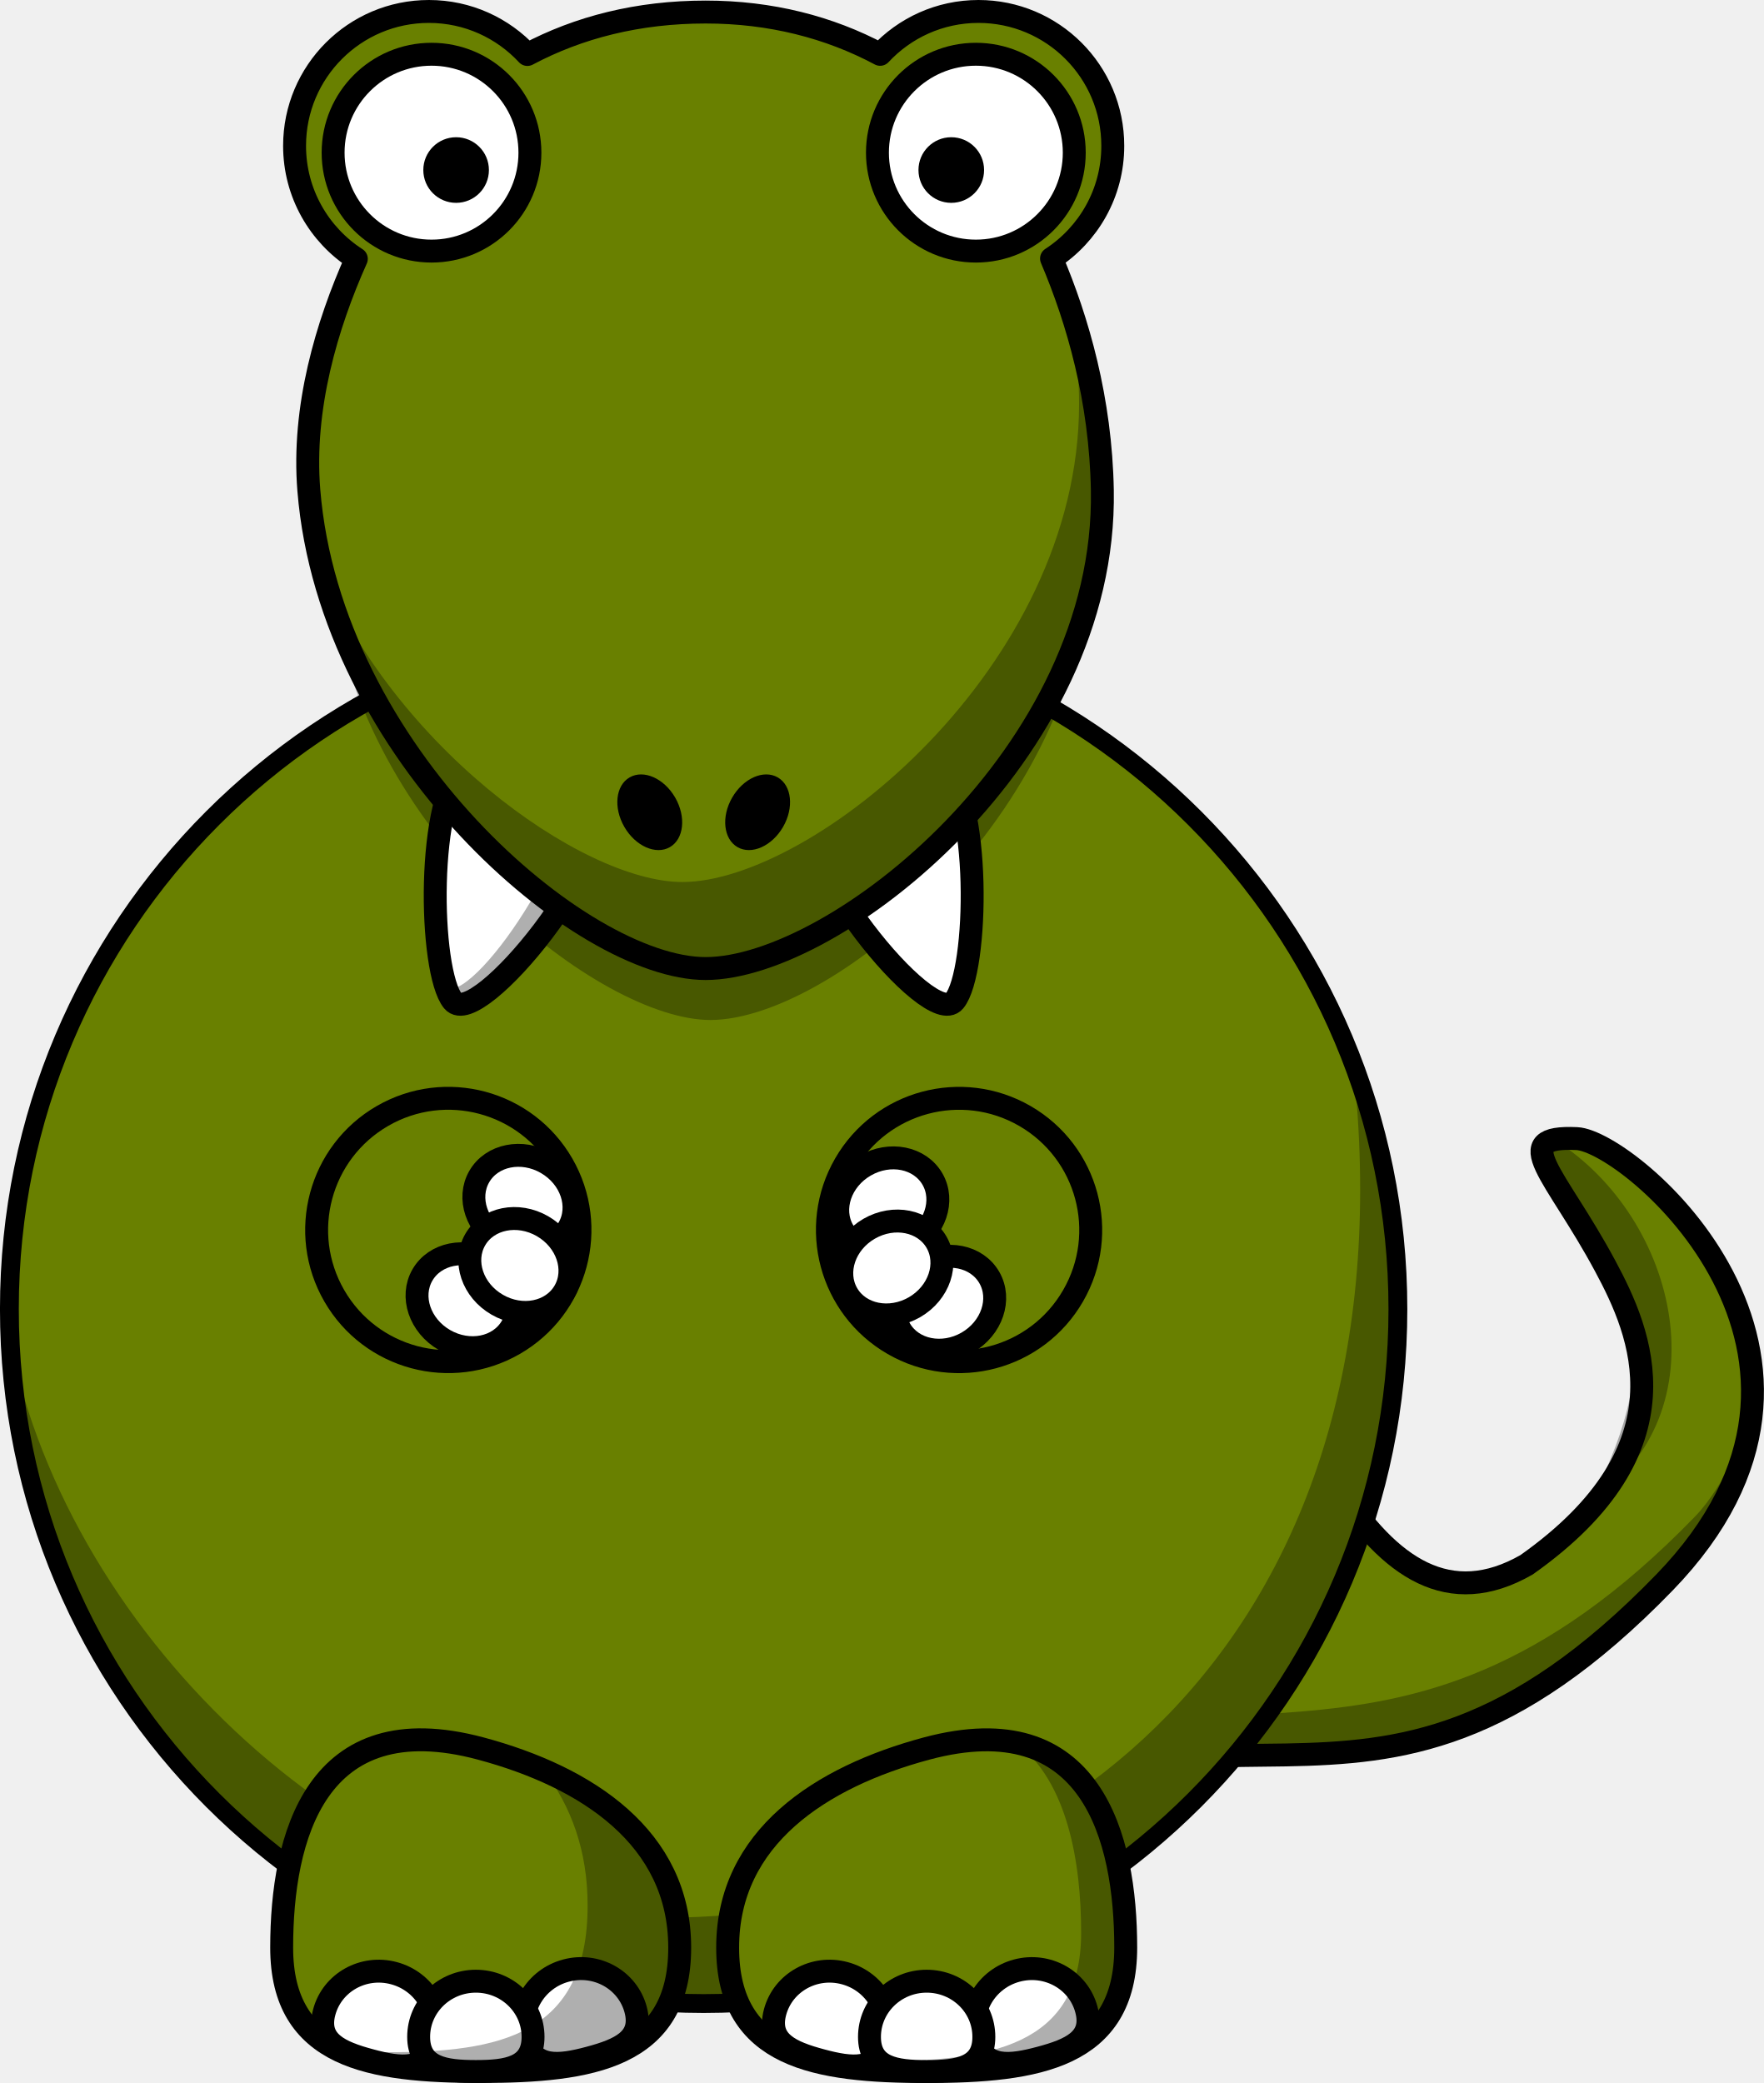
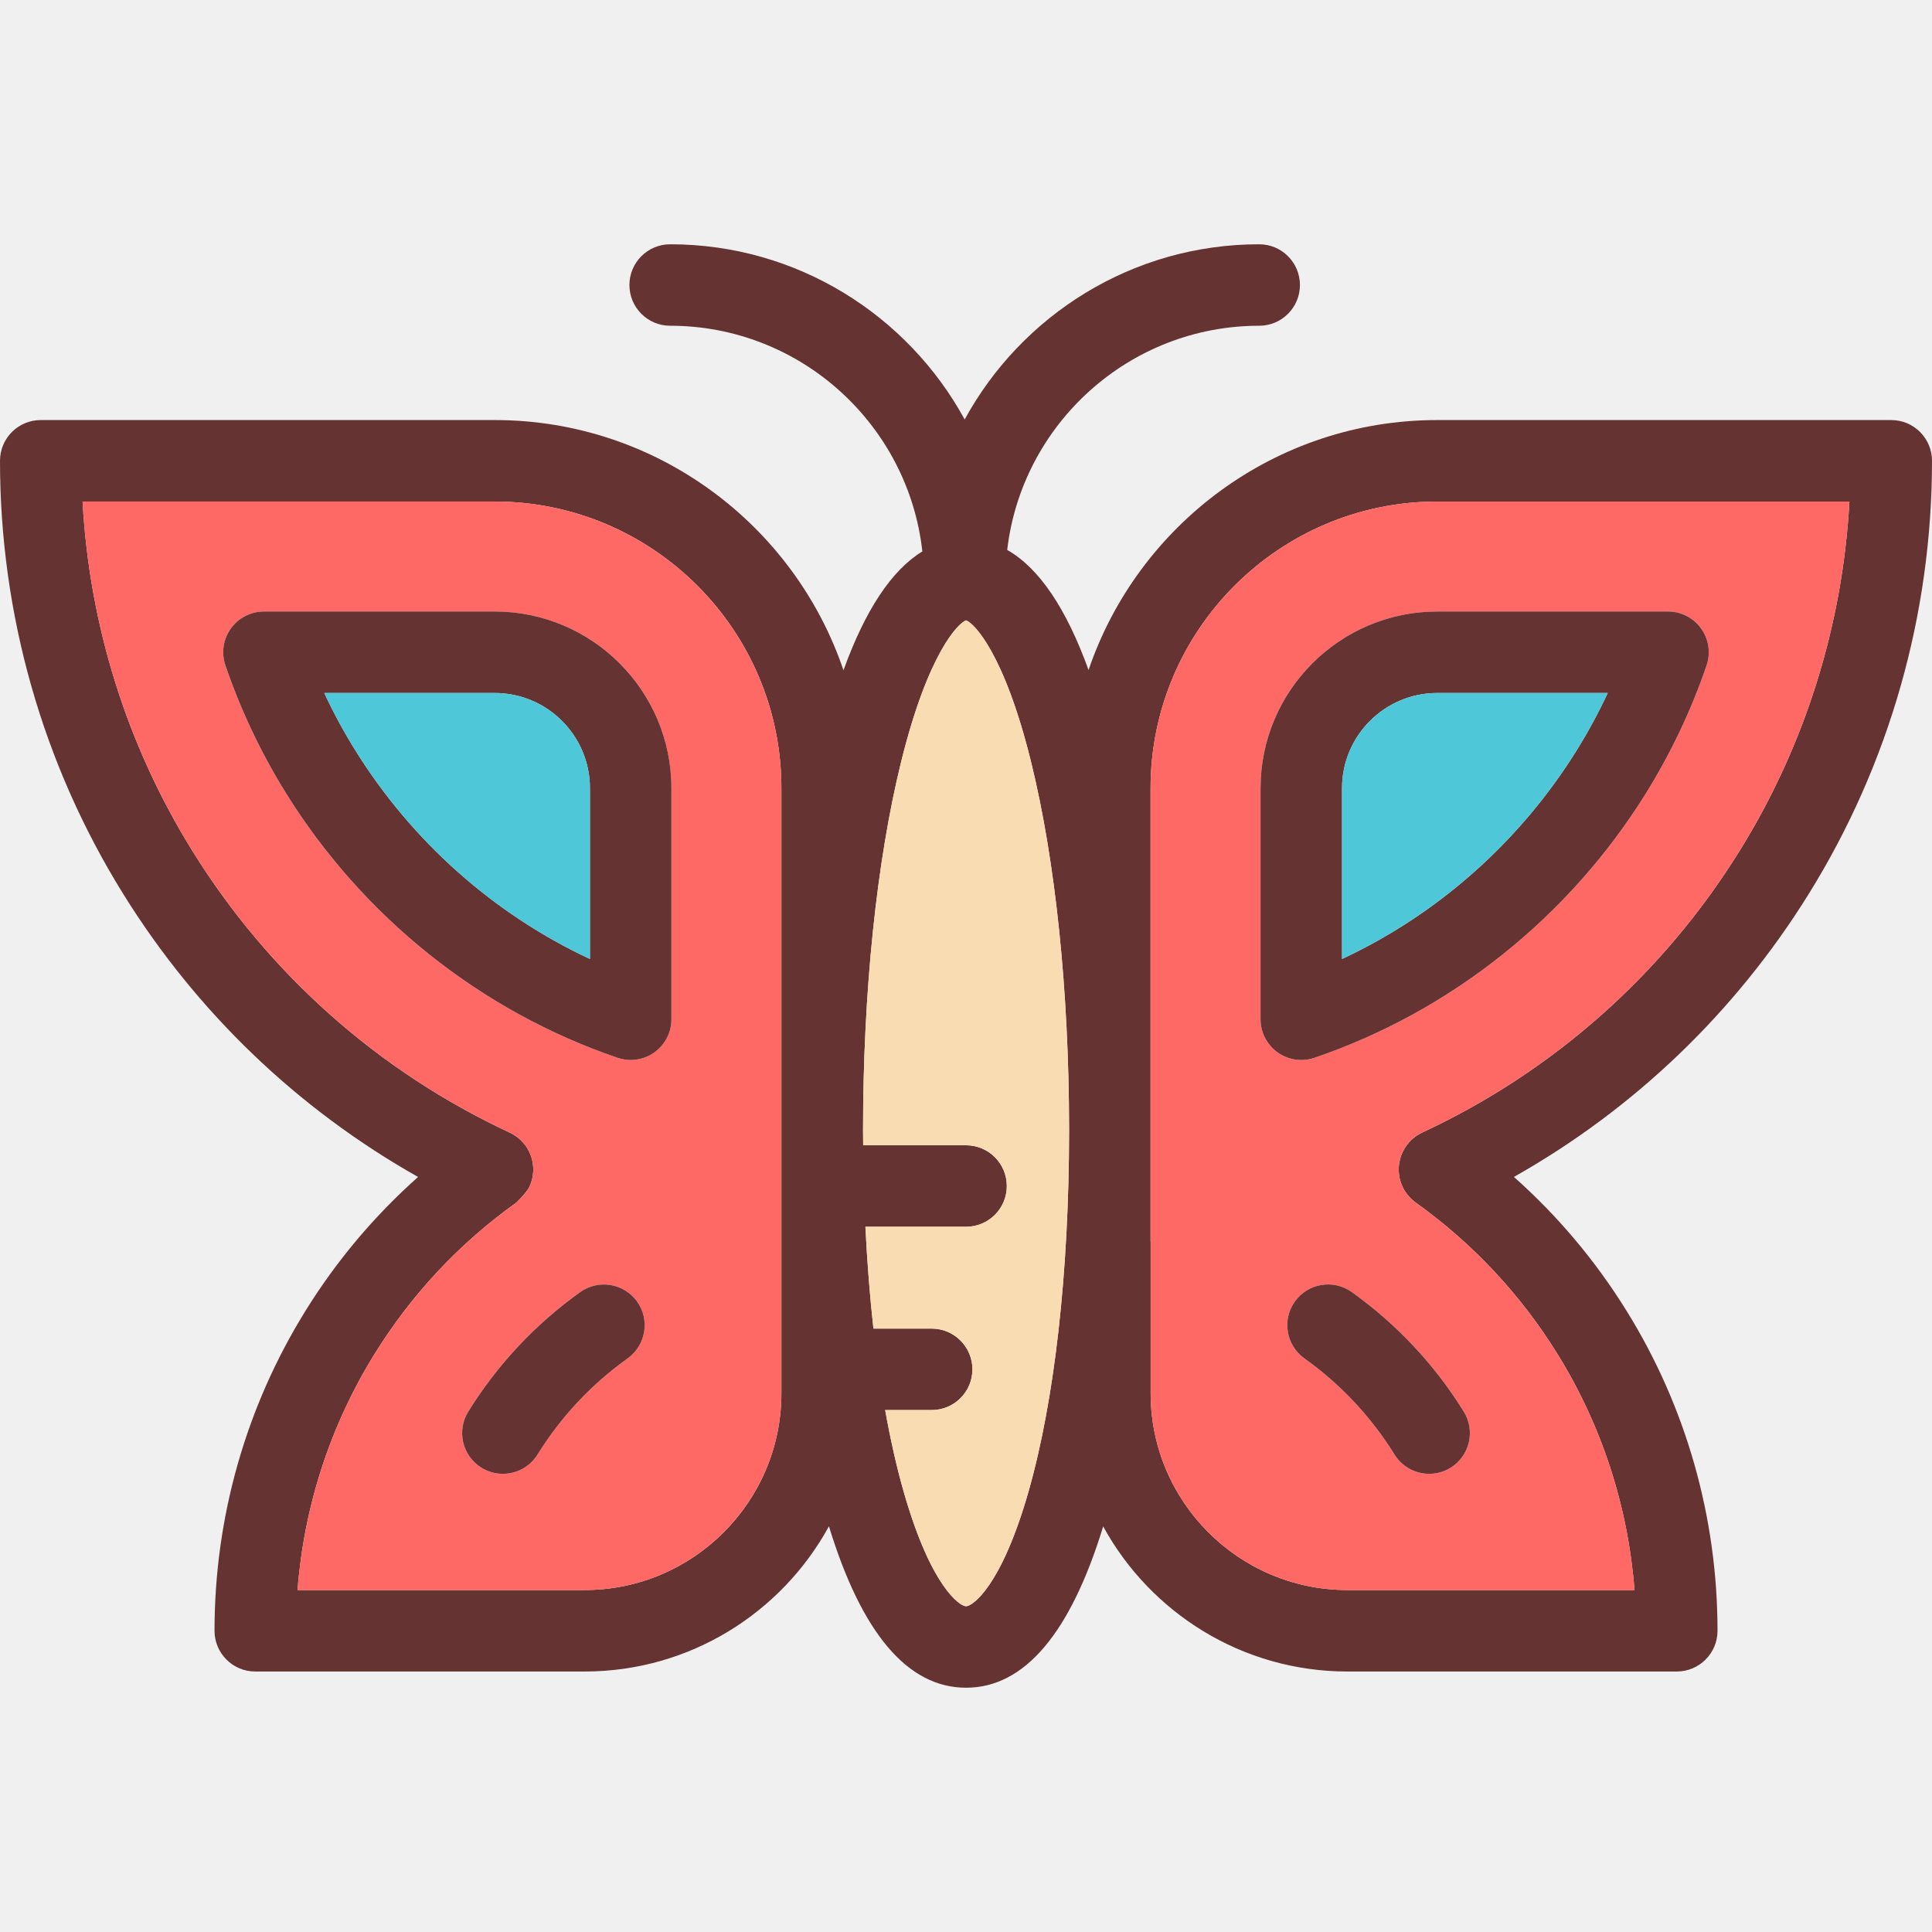
- <svg xmlns="http://www.w3.org/2000/svg" id="Layer_1" xml:space="preserve" version="1.0" viewBox="0 0 307.846 363.547">
-   <g id="g236">
-     <g id="layer1_1_" transform="translate(-200.08 -237.53)">
-       <path id="path3229" style="stroke:#000000;stroke-width:4;fill:#698000" d="m342.85 388.13c63.82-53.39 69.87 153.36 123.65 122.5 28.87-20.41 19.97-40.49 13.73-52.12-8.69-16.21-17.14-22.82-4.97-22.26 9.27 0.43 53.64 37.93 15.3 77.47-53.35 55.01-77.58 8.92-135.62 49.01-49.35 34.08-11.5-173.77-12.09-174.6z" />
-       <path id="path3334" style="fill-opacity:.314" d="m507.8 481.67c-2.96 5.31-6.52 15-11.92 20.56-53.34 55.01-86.9 19.3-130.48 49.28-20.08 13.81-25.7 14.15-25.4 9.59-6.73 11.35-10.34 22.48 20.81 0.97 58.04-40.09 82.25 6.35 135.05-54.07 9.05-9.34 9.28-17.85 11.94-26.33zm-36.49-45.25c-3.54 3.54 3.23 11.21 6.41 16.29 4.15 10.25 14.65 18.59-0.08 46.94 23.23-15.35 15.57-49.52-6.33-63.23z" />
-     </g>
-     <g id="g241">
-       <path id="path2383" style="stroke-linejoin:round;stroke:#000000;stroke-width:3.287;stroke-linecap:round;fill:#698000" d="m243.96 228.48c0.02 66.93-54.23 121.2-121.16 121.2-66.932-0.01-121.18-54.28-121.16-121.21-0.015-66.93 54.24-121.19 121.17-121.19s121.18 54.28 121.15 121.2z" />
-       <path id="path3221" style="fill-opacity:.314" d="m236.64 186.92c0.09 1.86 0 3.76 0.14 5.63 7.34 94.55-54.28 142.15-121.16 142.15-52.278 0-103.5-48.6-113.86-100.61 2.935 64.28 56.049 115.56 121.05 115.56 66.88 0.01 121.16-54.27 121.16-121.15 0-14.6-2.58-28.61-7.33-41.58z" />
-     </g>
-     <g id="g245">
-       <g id="g247">
-         <path id="path3245" style="stroke-linejoin:round;stroke:#000000;stroke-width:4;stroke-linecap:round;fill:#698000" d="m49.158 339.91c-0.007 19.19 15.546 21.63 34.732 21.63 19.19 0 34.74-2.44 34.73-21.63 0.01-19.18-16.19-29.77-34.727-34.74-28.83-7.73-34.74 15.55-34.735 34.74z" />
-         <g id="g250">
-           <path id="path3239" style="stroke-linejoin:round;stroke:#000000;stroke-width:4;stroke-linecap:round;fill:#ffffff" d="m110.93 350.73c1.39 5.19-2.75 7-8.08 8.43-5.325 1.43-9.818 1.92-11.206-3.26-1.391-5.18 1.802-10.54 7.127-11.97 5.329-1.43 10.769 1.62 12.159 6.8z" />
-           <path id="path3241" style="stroke-linejoin:round;stroke:#000000;stroke-width:4;stroke-linecap:round;fill:#ffffff" d="m75.869 356.35c-1.389 5.18-5.882 4.69-11.208 3.26s-9.467-3.25-8.076-8.43c1.388-5.18 6.832-8.23 12.158-6.8 5.325 1.42 8.517 6.78 7.126 11.97z" />
-           <path id="path3243" style="stroke-linejoin:round;stroke:#000000;stroke-width:4;stroke-linecap:round;fill:#ffffff" d="m93.027 355.5c0.002 5.36-4.468 6.04-9.982 6.04s-9.983-0.68-9.981-6.05c-0.002-5.36 4.469-9.71 9.982-9.71 5.515 0 9.983 4.35 9.981 9.72z" />
-         </g>
-         <path id="path3297" style="fill-opacity:.314" d="m94.888 308.97c4.751 6.23 7.672 14 7.662 23.61 0.01 22.69-15.55 25.59-34.736 25.59-2.97 0-5.842-0.09-8.593-0.29 6.294 3.05 15.017 3.67 24.666 3.67 19.183 0 34.743-2.46 34.743-21.65 0-15.25-10.24-25.05-23.742-30.93z" />
-       </g>
-       <g id="g256">
-         <path id="path3220" style="stroke-linejoin:round;stroke:#000000;stroke-width:4;stroke-linecap:round;fill:#698000" d="m196.46 339.92c0 19.18-15.55 21.63-34.74 21.63-19.18 0-34.74-2.45-34.73-21.64-0.01-19.18 16.2-29.77 34.73-34.74 28.84-7.72 34.74 15.56 34.74 34.75z" />
-         <g id="g259">
-           <path id="path3235_1_" style="stroke-linejoin:round;stroke:#000000;stroke-width:4;stroke-linecap:round;fill:#ffffff" d="m189.6 350.74c1.4 5.18-2.75 7-8.07 8.42-5.33 1.43-9.82 1.93-11.21-3.26-1.39-5.18 1.8-10.54 7.13-11.97 5.32-1.42 10.77 1.62 12.15 6.81z" />
-           <path id="path3237" style="stroke-linejoin:round;stroke:#000000;stroke-width:4;stroke-linecap:round;fill:#ffffff" d="m154.54 356.35c-1.38 5.19-5.88 4.69-11.2 3.26-5.33-1.43-9.47-3.24-8.08-8.43 1.39-5.18 6.83-8.23 12.16-6.8 5.32 1.43 8.51 6.79 7.12 11.97z" />
-           <path id="path3224" style="stroke-linejoin:round;stroke:#000000;stroke-width:4;stroke-linecap:round;fill:#ffffff" d="m171.7 355.5c0.01 5.37-4.46 6.05-9.98 6.05-5.51 0-9.98-0.69-9.98-6.05 0-5.37 4.47-9.72 9.98-9.72 5.52 0 9.99 4.35 9.98 9.72z" />
-         </g>
-         <path id="path3358" style="fill-opacity:.314" d="m177.39 304.17c8.94 6.89 11.29 20.87 11.29 33.2 0 19.86-16.08 22.39-35.93 22.39-4.31 0-8.41-0.14-12.24-0.52 5.87 1.87 13.21 2.3 21.2 2.3 19.19 0 34.75-2.44 34.74-21.63 0.01-15.03-3.62-32.56-19.06-35.74z" />
-       </g>
-     </g>
-     <g id="g265">
-       <g id="g267">
-         <path id="path3159_2_" style="stroke-linejoin:round;stroke:#000000;stroke-width:4;stroke-linecap:round;fill:#698000" d="m98.139 203.18c6.341 10.99 2.581 25.04-8.41 31.39-10.99 6.34-25.043 2.58-31.389-8.41-6.345-10.99-2.58-25.04 8.41-31.39 10.991-6.35 25.043-2.58 31.389 8.41z" />
-         <path id="path3264_1_" style="stroke-linejoin:round;stroke:#000000;stroke-width:4;stroke-linecap:round;fill:#ffffff" d="m85.473 220.17c4.305 2.49 6.023 7.57 3.84 11.35-2.184 3.78-7.443 4.83-11.748 2.35-4.305-2.49-6.023-7.57-3.84-11.35 2.184-3.78 7.443-4.84 11.748-2.35z" />
-         <path id="path3266_1_" style="stroke-linejoin:round;stroke:#000000;stroke-width:4;stroke-linecap:round;fill:#ffffff" d="m95.391 202.99c4.305 2.49 6.029 7.57 3.841 11.35-2.184 3.78-7.443 4.83-11.748 2.35-4.305-2.49-6.024-7.57-3.841-11.35 2.184-3.78 7.443-4.84 11.748-2.35z" />
-         <path id="path3268_1_" style="stroke-linejoin:round;stroke:#000000;stroke-width:4;stroke-linecap:round;fill:#ffffff" d="m94.682 214.01c4.305 2.49 6.028 7.57 3.841 11.35-2.185 3.78-7.444 4.84-11.749 2.35-4.304-2.48-6.023-7.56-3.84-11.35 2.184-3.78 7.443-4.83 11.748-2.35z" />
-       </g>
-       <g id="g273">
-         <path id="path3161_2_" style="stroke-linejoin:round;stroke:#000000;stroke-width:4;stroke-linecap:round;fill:#698000" d="m187.27 226.16c-6.34 10.99-20.39 14.76-31.38 8.41s-14.76-20.4-8.41-31.39c6.34-10.99 20.39-14.75 31.38-8.41 10.99 6.35 14.76 20.4 8.41 31.39z" />
-         <path id="path3270_1_" style="stroke-linejoin:round;stroke:#000000;stroke-width:4;stroke-linecap:round;fill:#ffffff" d="m160.9 220.61c-4.3 2.48-6.02 7.56-3.84 11.35 2.18 3.78 7.44 4.83 11.75 2.35 4.3-2.49 6.02-7.57 3.84-11.35-2.19-3.79-7.45-4.84-11.75-2.35z" />
-         <path id="path3272_1_" style="stroke-linejoin:round;stroke:#000000;stroke-width:4;stroke-linecap:round;fill:#ffffff" d="m150.98 203.43c-4.3 2.48-6.02 7.57-3.84 11.35s7.44 4.83 11.75 2.35c4.3-2.49 6.02-7.57 3.84-11.35-2.19-3.78-7.44-4.84-11.75-2.35z" />
-         <path id="path3274_1_" style="stroke-linejoin:round;stroke:#000000;stroke-width:4;stroke-linecap:round;fill:#ffffff" d="m151.69 214.45c-4.31 2.49-6.02 7.57-3.84 11.35s7.44 4.83 11.75 2.35c4.3-2.49 6.02-7.57 3.84-11.35-2.19-3.78-7.44-4.83-11.75-2.35z" />
-       </g>
-     </g>
-     <g id="g279">
-       <path id="path3231_2_" style="fill-opacity:.314" d="m183.67 54.876c1.43 7.783 2.95 16.033 2.95 24.604 0 46.07-44.83 83.46-66.56 83.46-16.84 0-49.682-24.22-61.851-57.71 6.193 41.05 46.491 72.79 65.771 72.79 21.72 0 66.56-37.4 66.56-83.467 0-14.359-2.78-27.873-6.87-39.677z" />
-       <g id="g282">
-         <path id="path3190_2_" style="stroke-linejoin:round;stroke:#000000;stroke-width:4;fill:#ffffff" d="m141.5 139.4c-4.3 9.52 20.84 40.44 25.07 35.31 4.23-5.14 4.74-36.09-2.39-41.78-6.71-5.36-18.16-3.54-22.68 6.47z" />
-         <g id="g285">
-           <path id="path3214_1_" style="stroke-linejoin:round;stroke:#000000;stroke-width:4;fill:#ffffff" d="m104.11 139.4c4.3 9.52-20.838 40.44-25.064 35.31-4.227-5.14-4.738-36.09 2.391-41.78 6.706-5.36 18.155-3.54 22.673 6.47z" />
-           <path id="path3363_1_" style="fill-opacity:.314" d="m104.11 139.39c4.29 9.52-20.854 40.47-25.08 35.33-0.408-0.49-0.76-1.23-1.094-2.15 5.75 1.78 25.984-29.17 21.012-37.89-0.68-1.2-1.475-2.26-2.322-3.18 3.068 1.5 5.764 4.1 7.484 7.89z" />
-         </g>
-       </g>
-       <g id="g289">
-         <g id="g291">
-           <path id="path293" style="stroke-linejoin:round;stroke:#000000;stroke-width:4;stroke-linecap:round;fill:#698000" d="m183.51 45.123c6.44-4.18 10.7-11.428 10.69-19.674 0.01-12.95-10.49-23.449-23.44-23.449-6.78 0-12.88 2.882-17.16 7.484-8.87-4.732-19.08-7.383-30.46-7.383-11.76 0-22.16 2.656-31.101 7.408-4.281-4.616-10.396-7.509-17.188-7.509-12.95 0-23.444 10.499-23.442 23.449-0.001 8.281 4.295 15.555 10.777 19.727-5.166 11.554-9.459 25.985-8.289 40.393 3.721 45.851 47.483 83.471 69.243 83.471 22.6 0 70.05-37.41 69.24-83.471-0.28-15.776-4.28-29.652-8.87-40.446z" />
-           <path id="path3231_1_" style="fill-opacity:.314" d="m185.25 45.876c1.48 7.783 3.07 16.033 3.07 24.604 0 46.07-46.64 83.46-69.24 83.46-17.52 0-51.692-24.22-64.352-57.709 6.442 41.049 48.372 72.789 68.422 72.789 22.6 0 69.24-37.4 69.24-83.467 0-14.359-2.89-27.873-7.14-39.677z" />
-         </g>
-         <g id="g296">
-           <g id="g298">
-             <g id="g300">
-               <path id="path3157_1_" style="stroke-linejoin:round;stroke:#000000;stroke-width:4;stroke-linecap:round;fill:#ffffff" d="m92.48 26.647c0.004 9.484-7.687 17.177-17.172 17.177-9.487 0-17.176-7.692-17.174-17.177-0.002-9.487 7.687-17.179 17.174-17.179 9.485 0 17.176 7.692 17.172 17.179z" />
-               <path id="path3163_1_" d="m85.325 29.677c0.002 3.162-2.563 5.726-5.724 5.726-3.163 0-5.726-2.563-5.724-5.726-0.002-3.162 2.561-5.727 5.724-5.727 3.161 0.001 5.726 2.565 5.724 5.727z" />
-             </g>
-           </g>
-           <g id="g304">
-             <g id="g306">
-               <path id="path3157_2_" style="stroke-linejoin:round;stroke:#000000;stroke-width:4;stroke-linecap:round;fill:#ffffff" d="m153.13 26.647c0 9.484 7.69 17.177 17.18 17.177 9.48 0 17.17-7.692 17.17-17.177 0-9.487-7.69-17.179-17.17-17.179-9.49 0-17.18 7.692-17.18 17.179z" />
-               <path id="path3163_2_" d="m160.29 29.677c0 3.162 2.56 5.726 5.72 5.726 3.17 0 5.73-2.563 5.73-5.726 0-3.162-2.56-5.727-5.73-5.727-3.16 0.001-5.72 2.565-5.72 5.727z" />
-             </g>
-           </g>
-         </g>
-         <g id="g310">
-           <path id="path2398_1_" d="m136.66 144.32c-1.94 3.36-5.5 4.94-7.95 3.53-2.45-1.42-2.87-5.29-0.93-8.65s5.5-4.94 7.95-3.52c2.45 1.41 2.87 5.28 0.93 8.64z" />
-           <path id="path2412_1_" d="m108.96 144.32c1.94 3.36 5.5 4.94 7.95 3.53 2.45-1.42 2.86-5.29 0.92-8.65s-5.5-4.94-7.95-3.52c-2.45 1.41-2.86 5.28-0.92 8.64z" />
-         </g>
-       </g>
-     </g>
+ <svg xmlns="http://www.w3.org/2000/svg" version="1.1" id="Layer_1" x="0px" y="0px" viewBox="0 0 511.461 511.461" style="enable-background:new 0 0 511.461 511.461;" xml:space="preserve">
+   <path style="fill:#663333;" d="M500.677,111.201c5.953,0,10.784,4.831,10.784,10.784c0,40.667-11.291,80.342-32.665,114.722  c-19.444,31.296-46.21,56.919-78.013,74.864c11.55,10.267,21.536,22.108,29.764,35.361c15.788,25.408,24.135,54.719,24.135,84.785  c0,5.953-4.831,10.784-10.784,10.784h-87.19c-27.855,0-52.152-15.551-64.662-38.413c-8.67,28.341-20.867,42.705-36.3,42.705  s-27.629-14.375-36.3-42.738c-12.51,22.884-36.817,38.446-64.683,38.446h-87.19c-5.953,0-10.784-4.831-10.784-10.784  c0-30.066,8.347-59.378,24.135-84.785c8.228-13.254,18.204-25.084,29.754-35.35c-31.824-17.956-58.59-43.579-78.023-74.874  C11.291,202.338,0,162.663,0,121.985c0-5.953,4.831-10.784,10.784-10.784h120.19c42.824,0,79.285,27.769,92.323,66.236  c5.77-15.971,12.747-26.486,20.878-31.457c-3.721-33.56-32.234-59.744-66.765-59.744c-5.953,0-10.784-4.831-10.784-10.784  s4.831-10.784,10.784-10.784c33.603,0,62.904,18.775,77.97,46.383c15.065-27.607,44.366-46.383,77.97-46.383  c5.953,0,10.784,4.831,10.784,10.784c0,5.953-4.831,10.784-10.784,10.784c-34.391,0-62.818,25.979-66.711,59.345  c8.412,4.777,15.615,15.411,21.536,31.792c13.07-38.446,49.51-66.172,92.313-66.172  C380.487,111.201,500.677,111.201,500.677,111.201z M489.601,132.769H380.487c-41.853,0-75.899,34.046-75.899,75.899V328.47  c0.011,0.129,0.022,0.259,0.022,0.388v39.977c0,28.729,23.369,52.098,52.098,52.098h75.996  c-1.715-22.226-8.703-43.676-20.468-62.613c-9.781-15.734-22.377-29.171-37.443-39.955c-0.022-0.011-0.032-0.032-0.054-0.043  c-0.119-0.086-0.226-0.173-0.345-0.259c0-0.011-0.011-0.011-0.022-0.022c-1.273-1.014-2.34-2.319-3.084-3.893  c-2.513-5.403-0.173-11.809,5.23-14.332c34.671-16.144,63.713-41.907,83.966-74.497C477.825,197.41,487.8,165.607,489.601,132.769z   M283.02,299.687v-1.014c-0.032-36.353-3.602-70.777-10.072-97.004c-7.15-28.966-15.206-36.785-17.201-37.443  c-1.984,0.658-10.04,8.476-17.19,37.443c-6.503,26.346-10.083,60.974-10.083,97.521c0,1.337,0.022,2.664,0.032,4.001h27.241  c5.964,0,10.784,4.831,10.784,10.784c0,5.964-4.821,10.784-10.784,10.784h-26.648c0.464,9.361,1.175,18.398,2.124,26.96h15.421  c5.953,0,10.784,4.831,10.784,10.784c0,5.964-4.831,10.784-10.784,10.784h-12.316c1.402,7.797,3.02,15.033,4.885,21.547  c7.193,25.235,14.871,30.39,16.532,30.39c1.672,0,9.339-5.155,16.543-30.39C279.181,370.679,282.987,336.903,283.02,299.687z   M206.862,368.835V208.668c0-41.853-34.046-75.899-75.888-75.899H21.86c1.801,32.849,11.766,64.64,29.106,92.55  c20.242,32.59,49.284,58.353,83.976,74.519c5.403,2.513,7.743,8.929,5.22,14.321c-0.723,1.564-3.473,4.206-3.494,4.217  c-15.065,10.773-27.651,24.21-37.432,39.945c-11.766,18.937-18.754,40.387-20.468,62.613h75.996  C183.493,420.933,206.862,397.564,206.862,368.835z" />
+   <path style="fill:#FE6865;" d="M380.487,132.769h109.114c-1.801,32.838-11.776,64.64-29.117,92.55  c-20.253,32.59-49.294,58.353-83.966,74.497c-5.403,2.523-7.743,8.929-5.23,14.332c0.744,1.574,1.812,2.879,3.084,3.893  c0.011,0.011,0.022,0.011,0.022,0.022c0.119,0.086,0.226,0.173,0.345,0.259c0.022,0.011,0.032,0.032,0.054,0.043  c15.065,10.784,27.661,24.221,37.443,39.955c11.766,18.937,18.754,40.387,20.468,62.613h-75.996  c-28.729,0-52.098-23.369-52.098-52.098v-39.977c0-0.129-0.011-0.259-0.022-0.388V208.668  C304.588,166.815,338.634,132.769,380.487,132.769z M451.781,176.165c1.122-3.289,0.593-6.934-1.434-9.76  c-2.017-2.836-5.284-4.519-8.768-4.519h-61.092c-25.796,0-46.782,20.986-46.782,46.782v61.157c0,3.473,1.682,6.74,4.508,8.768  c1.855,1.326,4.055,2.017,6.276,2.017c1.175,0,2.351-0.194,3.483-0.582c36.192-12.326,67.369-37.216,87.783-70.065  C442.345,199.351,447.737,187.984,451.781,176.165z M384.035,388.537c5.058-3.138,6.611-9.792,3.462-14.85  c-7.732-12.456-17.708-23.1-29.646-31.641c-4.842-3.462-11.582-2.351-15.044,2.491c-3.473,4.853-2.351,11.582,2.491,15.055  c9.62,6.87,17.654,15.443,23.887,25.483c2.038,3.278,5.565,5.09,9.167,5.09C380.293,390.166,382.266,389.637,384.035,388.537z" />
+   <path style="fill:#663333;" d="M450.347,166.405c2.027,2.825,2.556,6.471,1.434,9.76c-4.044,11.819-9.436,23.186-16.025,33.798  c-20.414,32.849-51.591,57.738-87.783,70.065c-1.132,0.388-2.308,0.582-3.483,0.582c-2.222,0-4.422-0.69-6.276-2.017  c-2.825-2.027-4.508-5.295-4.508-8.768v-61.157c0-25.796,20.986-46.782,46.782-46.782h61.092  C445.063,161.887,448.33,163.569,450.347,166.405z M425.619,183.455h-45.132c-13.901,0-25.213,11.313-25.213,25.213v45.207  c25.386-11.852,47.116-31.091,62.16-55.301C420.453,193.711,423.192,188.653,425.619,183.455z" />
+   <path style="fill:#4EC8D8;" d="M380.487,183.455h45.132c-2.426,5.198-5.166,10.256-8.185,15.119  c-15.044,24.21-36.774,43.449-62.16,55.301v-45.207C355.274,194.767,366.586,183.455,380.487,183.455z" />
+   <path style="fill:#663333;" d="M387.497,373.688c3.149,5.058,1.596,11.712-3.462,14.85c-1.769,1.1-3.742,1.628-5.683,1.628  c-3.602,0-7.128-1.812-9.167-5.09c-6.233-10.04-14.267-18.613-23.887-25.483c-4.842-3.473-5.964-10.202-2.491-15.055  c3.462-4.842,10.202-5.953,15.044-2.491C369.789,350.588,379.765,361.232,387.497,373.688z" />
+   <path style="fill:#F9DCB2;" d="M283.02,298.673v1.014c-0.032,37.216-3.839,70.992-10.73,95.149  c-7.204,25.235-14.871,30.39-16.543,30.39c-1.661,0-9.339-5.155-16.532-30.39c-1.866-6.514-3.483-13.75-4.885-21.547h12.316  c5.953,0,10.784-4.821,10.784-10.784c0-5.953-4.831-10.784-10.784-10.784h-15.421c-0.949-8.563-1.661-17.6-2.124-26.96h26.648  c5.964,0,10.784-4.821,10.784-10.784c0-5.953-4.821-10.784-10.784-10.784h-27.241c-0.011-1.337-0.032-2.664-0.032-4.001  c0-36.548,3.58-71.176,10.083-97.521c7.15-28.966,15.206-36.785,17.19-37.443c1.995,0.658,10.051,8.476,17.201,37.443  C279.418,227.896,282.987,262.32,283.02,298.673z" />
+   <path style="fill:#FE6865;" d="M206.862,208.668v160.167c0,28.729-23.369,52.098-52.098,52.098H78.768  c1.715-22.226,8.703-43.676,20.468-62.613c9.781-15.734,22.366-29.171,37.432-39.945c0.022-0.011,2.772-2.653,3.494-4.217  c2.523-5.392,0.183-11.809-5.22-14.321c-34.693-16.165-63.734-41.929-83.976-74.519c-17.341-27.909-27.306-59.701-29.106-92.55  h109.114C172.816,132.769,206.862,166.815,206.862,208.668z M177.745,269.825v-61.157c0-25.796-20.986-46.782-46.771-46.782H69.881  c-3.483,0-6.751,1.682-8.778,4.519c-2.027,2.825-2.556,6.471-1.424,9.76c4.044,11.819,9.436,23.186,16.025,33.798  c20.414,32.849,51.591,57.738,87.783,70.065c1.132,0.388,2.308,0.582,3.473,0.582c2.222,0,4.422-0.69,6.276-2.017  C176.073,276.565,177.745,273.298,177.745,269.825z M166.152,359.603c4.842-3.462,5.964-10.202,2.502-15.044  c-3.473-4.842-10.202-5.964-15.044-2.502c-11.927,8.53-21.903,19.174-29.635,31.63c-3.149,5.058-1.596,11.712,3.462,14.85  c1.769,1.1,3.742,1.628,5.683,1.628c3.602,0,7.128-1.812,9.167-5.09C148.52,375.036,156.554,366.473,166.152,359.603z" />
+   <g>
+     <path style="fill:#663333;" d="M177.745,208.668v61.157c0,3.473-1.672,6.74-4.508,8.768c-1.855,1.326-4.055,2.017-6.276,2.017   c-1.165,0-2.34-0.194-3.473-0.582c-36.192-12.326-67.369-37.216-87.783-70.065c-6.589-10.612-11.981-21.978-16.025-33.798   c-1.132-3.289-0.604-6.934,1.424-9.76c2.027-2.836,5.295-4.519,8.778-4.519h61.092   C156.759,161.887,177.745,182.873,177.745,208.668z M156.176,253.876v-45.207c0-13.901-11.302-25.213-25.203-25.213H85.842   c2.426,5.198,5.155,10.256,8.185,15.119C109.071,222.785,130.79,242.024,156.176,253.876z" />
+     <path style="fill:#663333;" d="M168.654,344.56c3.462,4.842,2.34,11.582-2.502,15.044c-9.598,6.87-17.632,15.432-23.865,25.472   c-2.038,3.278-5.565,5.09-9.167,5.09c-1.941,0-3.915-0.528-5.683-1.628c-5.058-3.138-6.611-9.792-3.462-14.85   c7.732-12.456,17.708-23.1,29.635-31.63C158.452,338.596,165.181,339.718,168.654,344.56z" />
  </g>
+   <path style="fill:#4EC8D8;" d="M156.176,208.668v45.207c-25.386-11.852-47.105-31.091-62.149-55.301  c-3.03-4.864-5.759-9.921-8.185-15.119h45.132C144.875,183.455,156.176,194.767,156.176,208.668z" />
+   <g>
+ </g>
+   <g>
+ </g>
+   <g>
+ </g>
+   <g>
+ </g>
+   <g>
+ </g>
+   <g>
+ </g>
+   <g>
+ </g>
+   <g>
+ </g>
+   <g>
+ </g>
+   <g>
+ </g>
+   <g>
+ </g>
+   <g>
+ </g>
+   <g>
+ </g>
+   <g>
+ </g>
+   <g>
+ </g>
</svg>
